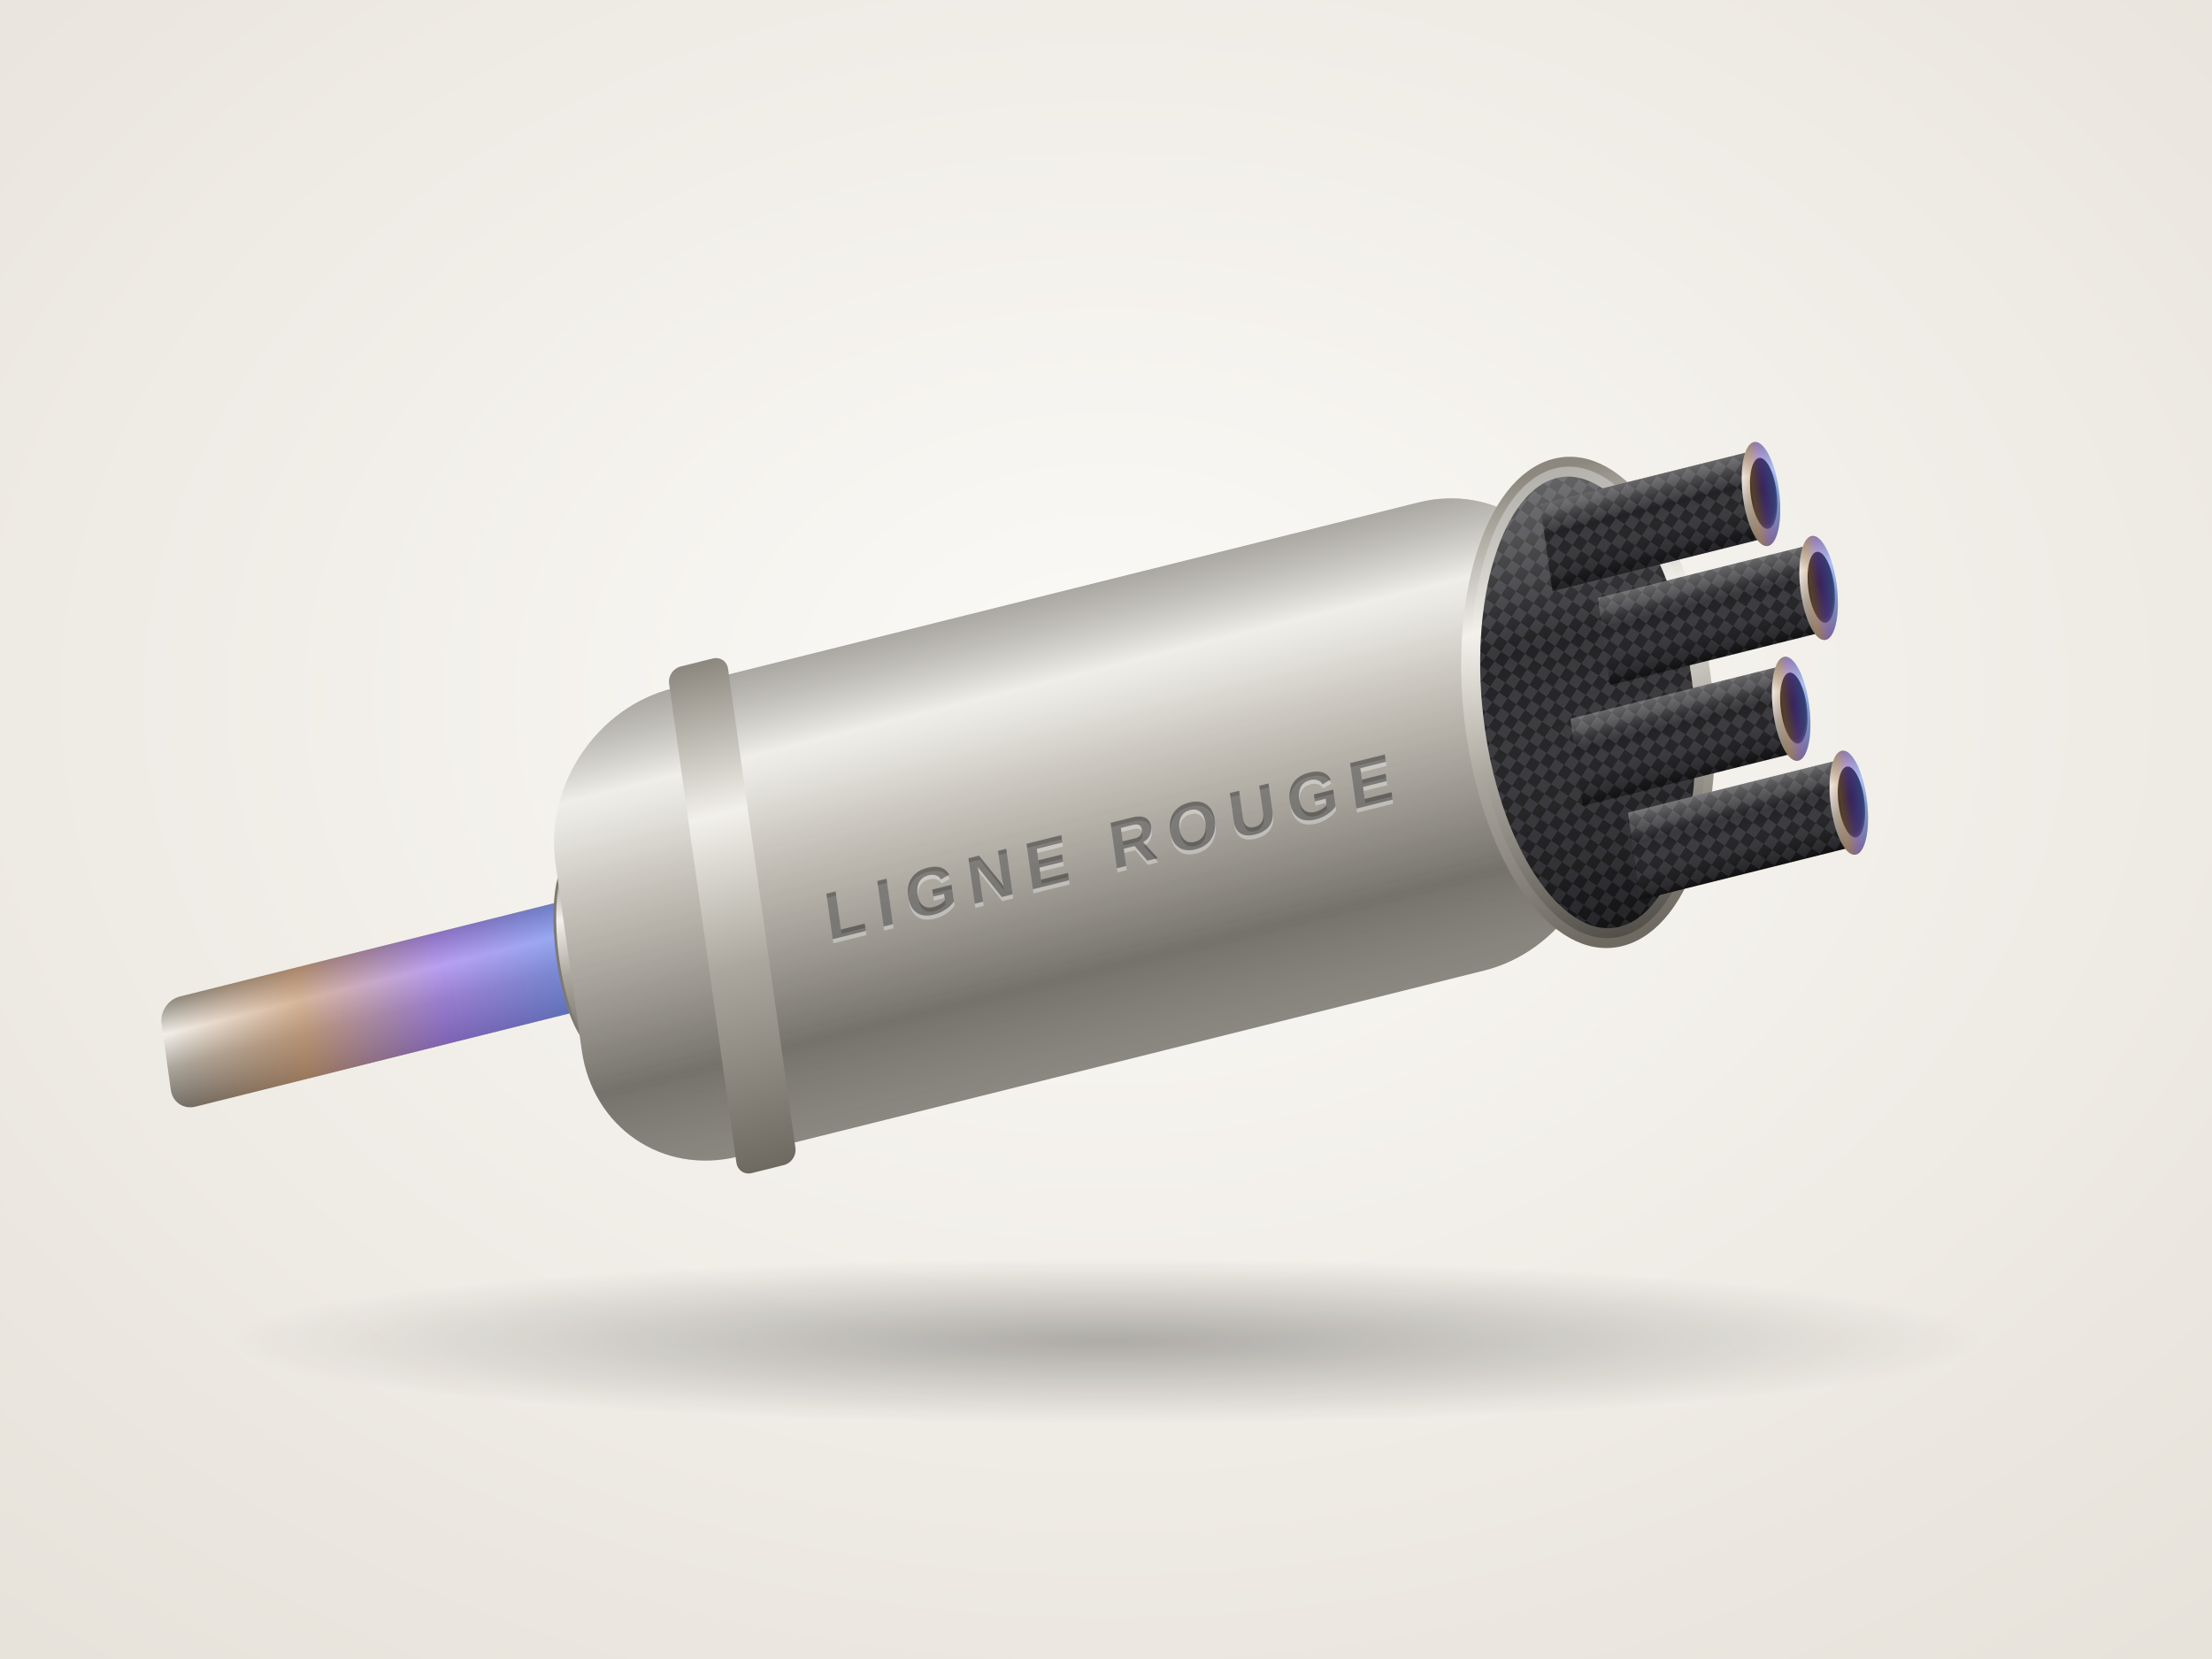
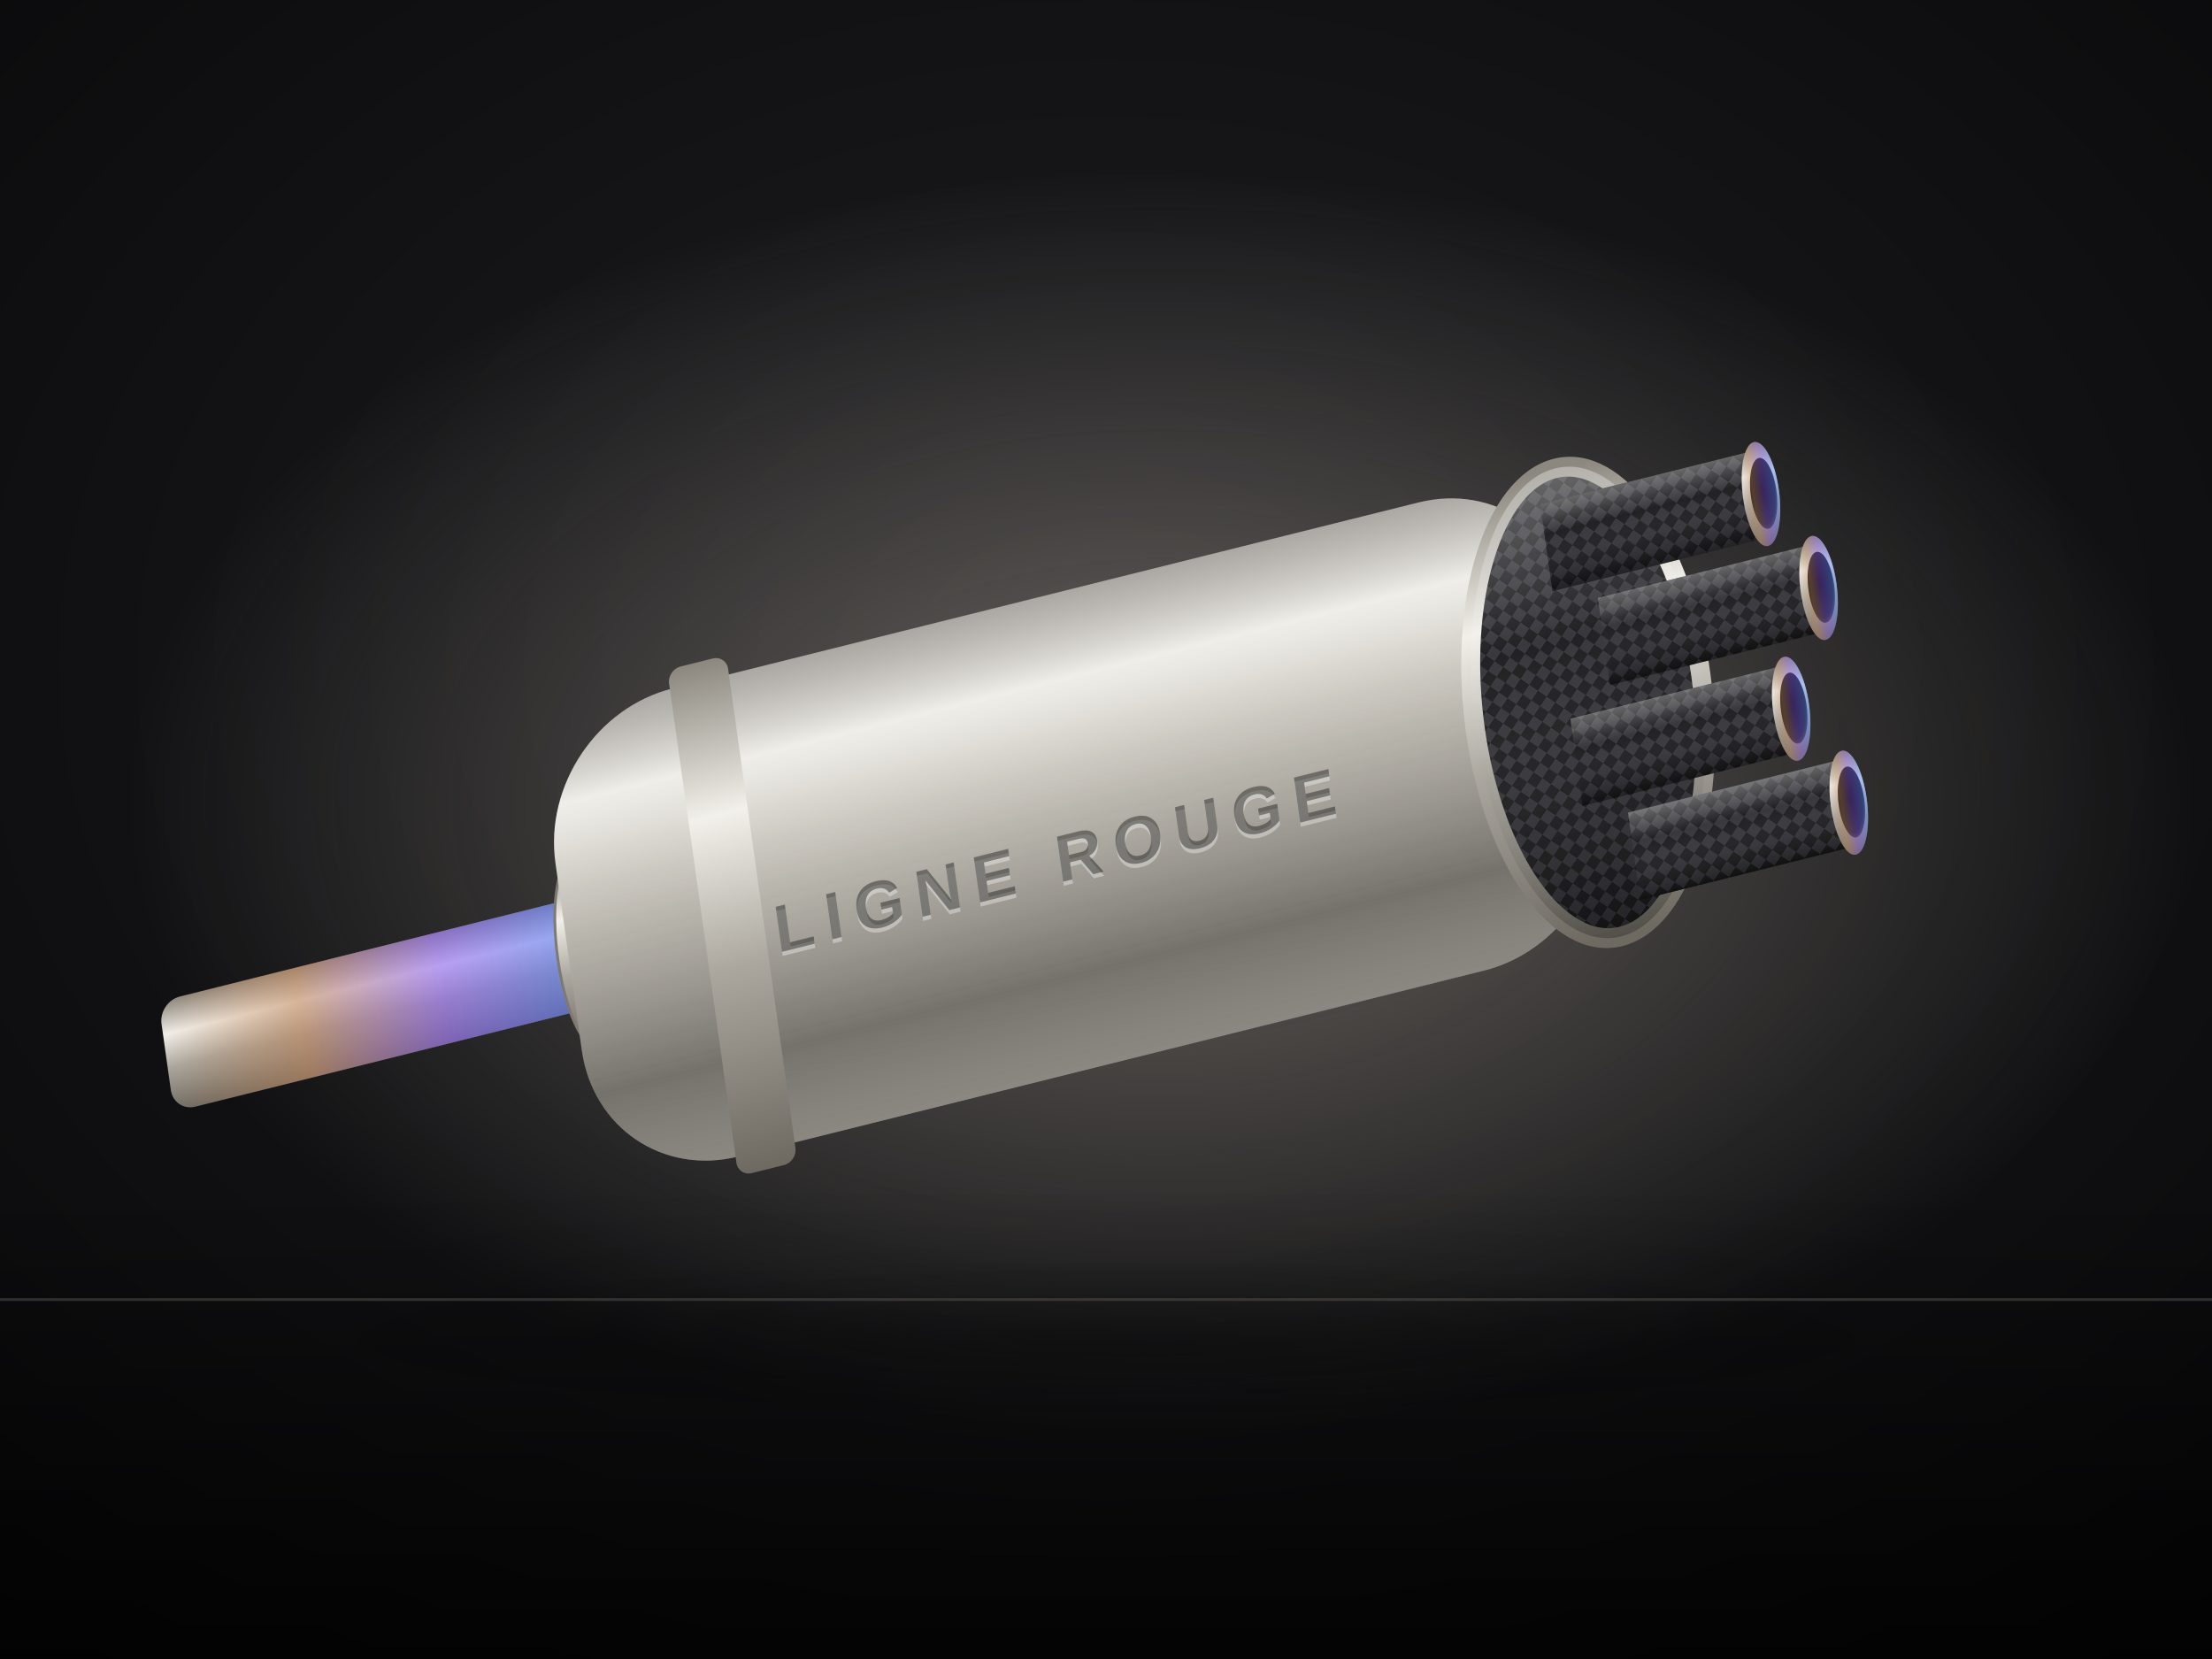
<svg xmlns="http://www.w3.org/2000/svg" viewBox="0 0 800 600" width="800" height="600">
  <defs>
-     <radialGradient id="bg" cx="50%" cy="42%" r="75%">
-       <stop offset="0" stop-color="#FBFAF7" />
-       <stop offset="1" stop-color="#E7E2DA" />
+     <radialGradient id="bg" cx="50%" cy="40%" r="80%">
+       <stop offset="0" stop-color="#1E1E22" />
+       <stop offset="1" stop-color="#070708" />
    </radialGradient>
+     <radialGradient id="glow" cx="50%" cy="50%" r="50%">
+       <stop offset="0" stop-color="#E8DCC8" stop-opacity="0.38" />
+       <stop offset="1" stop-color="#E8DCC8" stop-opacity="0" />
+     </radialGradient>
+     <linearGradient id="floor" x1="0" y1="0" x2="0" y2="1">
+       <stop offset="0" stop-color="#000" stop-opacity="0" />
+       <stop offset="1" stop-color="#000" stop-opacity="0.7" />
+     </linearGradient>
    <linearGradient id="metal" x1="0" y1="0" x2="0" y2="1">
      <stop offset="0" stop-color="#7E7A72" />
      <stop offset="0.18" stop-color="#ECEAE4" />
      <stop offset="0.45" stop-color="#B9B5AC" />
      <stop offset="0.8" stop-color="#7E7A72" />
      <stop offset="1" stop-color="#B9B5AC" />
    </linearGradient>
    <linearGradient id="ti" x1="0" y1="0" x2="0" y2="1">
      <stop offset="0" stop-color="#8C887F" />
      <stop offset="0.3" stop-color="#F2F0EA" />
      <stop offset="0.6" stop-color="#ABA79E" />
      <stop offset="1" stop-color="#6E6A62" />
    </linearGradient>
    <linearGradient id="heat" x1="0" y1="0" x2="1" y2="0">
      <stop offset="0" stop-color="#C08457" stop-opacity="0" />
      <stop offset="0.3" stop-color="#C08457" stop-opacity="0.55" />
      <stop offset="0.6" stop-color="#8B5CF6" stop-opacity="0.55" />
      <stop offset="1" stop-color="#3B82F6" stop-opacity="0.6" />
    </linearGradient>
    <linearGradient id="gloss" x1="0" y1="0" x2="0" y2="1">
      <stop offset="0" stop-color="#fff" stop-opacity="0.35" />
      <stop offset="0.35" stop-color="#fff" stop-opacity="0.05" />
      <stop offset="1" stop-color="#000" stop-opacity="0.25" />
    </linearGradient>
    <pattern id="carbon" width="8" height="8" patternUnits="userSpaceOnUse" patternTransform="rotate(45)">
      <rect width="8" height="8" fill="#161618" />
      <rect width="4" height="4" fill="#2E2E33" />
      <rect x="4" y="4" width="4" height="4" fill="#2E2E33" />
    </pattern>
    <radialGradient id="shadow" cx="50%" cy="50%" r="50%">
      <stop offset="0" stop-color="#000" stop-opacity="0.28" />
      <stop offset="1" stop-color="#000" stop-opacity="0" />
    </radialGradient>
    <radialGradient id="bore" cx="45%" cy="45%" r="60%">
      <stop offset="0" stop-color="#000" />
      <stop offset="0.8" stop-color="#1a1a1a" />
      <stop offset="1" stop-color="#444" />
    </radialGradient>
  </defs>
  <rect width="800" height="600" fill="url(#bg)" />
+   <ellipse cx="420" cy="290" rx="380" ry="230" fill="url(#glow)" />
+   <rect y="430" width="800" height="170" fill="url(#floor)" />
+   <line x1="0" y1="470" x2="800" y2="470" stroke="#E8DCC8" stroke-opacity="0.18" />
  <ellipse cx="400" cy="485" rx="320" ry="30" fill="url(#shadow)" />
  <g transform="translate(390 300) rotate(-14) skewX(-6)">
    <g transform="translate(0 0)">
      <rect x="-340" y="-20" width="170" height="40" rx="8" fill="url(#ti)" />
      <rect x="-340" y="-20" width="170" height="40" rx="8" fill="url(#heat)" />
      <ellipse cx="-184" cy="0" rx="10" ry="34" fill="url(#ti)" stroke="#7e7a72" />
      <rect x="-190" y="-85" width="380" height="170" rx="51" fill="url(#metal)" />
      <rect x="-190" y="-85" width="380" height="170" rx="51" fill="url(#gloss)" />
      <rect x="-140" y="-92" width="22" height="184" rx="5" fill="url(#ti)" />
-       <g transform="translate(10 17) rotate(0)" font-family="Arial Black, Arial, sans-serif" font-weight="900" font-size="24" letter-spacing="4.32" text-anchor="middle">
+       <g transform="translate(-10 17) rotate(0)" font-family="Arial Black, Arial, sans-serif" font-weight="900" font-size="23.75" letter-spacing="4.275" text-anchor="middle">
        <text y="1.5" fill="#fff" fill-opacity="0.35">LIGNE ROUGE</text>
        <text fill="#000" fill-opacity="0.38">LIGNE ROUGE</text>
      </g>
      <ellipse cx="190" cy="0" rx="42" ry="85" fill="url(#carbon)" stroke="url(#ti)" stroke-width="7" />
      <ellipse cx="190" cy="0" rx="42" ry="85" fill="url(#gloss)" />
    </g>
    <rect x="182.8" y="-73.84" width="80" height="31.68" fill="url(#carbon)" />
    <rect x="182.8" y="-73.84" width="80" height="31.68" fill="url(#gloss)" />
    <ellipse cx="262.8" cy="-58" rx="6.653" ry="18.84" fill="url(#ti)" />
    <ellipse cx="263.8" cy="-58" rx="4.752" ry="12.84" fill="url(#bore)" />
    <ellipse cx="262.8" cy="-58" rx="6.653" ry="18.84" fill="url(#heat)" opacity="0.7" />
    <rect x="182.8" y="4.16" width="80" height="31.68" fill="url(#carbon)" />
    <rect x="182.8" y="4.16" width="80" height="31.68" fill="url(#gloss)" />
    <ellipse cx="262.8" cy="20" rx="6.653" ry="18.84" fill="url(#ti)" />
    <ellipse cx="263.8" cy="20" rx="4.752" ry="12.84" fill="url(#bore)" />
    <ellipse cx="262.8" cy="20" rx="6.653" ry="18.84" fill="url(#heat)" opacity="0.7" />
    <rect x="198.8" y="-35.84" width="80" height="31.68" fill="url(#carbon)" />
    <rect x="198.8" y="-35.84" width="80" height="31.68" fill="url(#gloss)" />
    <ellipse cx="278.8" cy="-20" rx="6.653" ry="18.84" fill="url(#ti)" />
    <ellipse cx="279.8" cy="-20" rx="4.752" ry="12.84" fill="url(#bore)" />
    <ellipse cx="278.8" cy="-20" rx="6.653" ry="18.84" fill="url(#heat)" opacity="0.7" />
    <rect x="198.8" y="42.16" width="80" height="31.68" fill="url(#carbon)" />
    <rect x="198.8" y="42.16" width="80" height="31.68" fill="url(#gloss)" />
    <ellipse cx="278.8" cy="58" rx="6.653" ry="18.84" fill="url(#ti)" />
    <ellipse cx="279.8" cy="58" rx="4.752" ry="12.84" fill="url(#bore)" />
    <ellipse cx="278.8" cy="58" rx="6.653" ry="18.84" fill="url(#heat)" opacity="0.7" />
  </g>
</svg>
